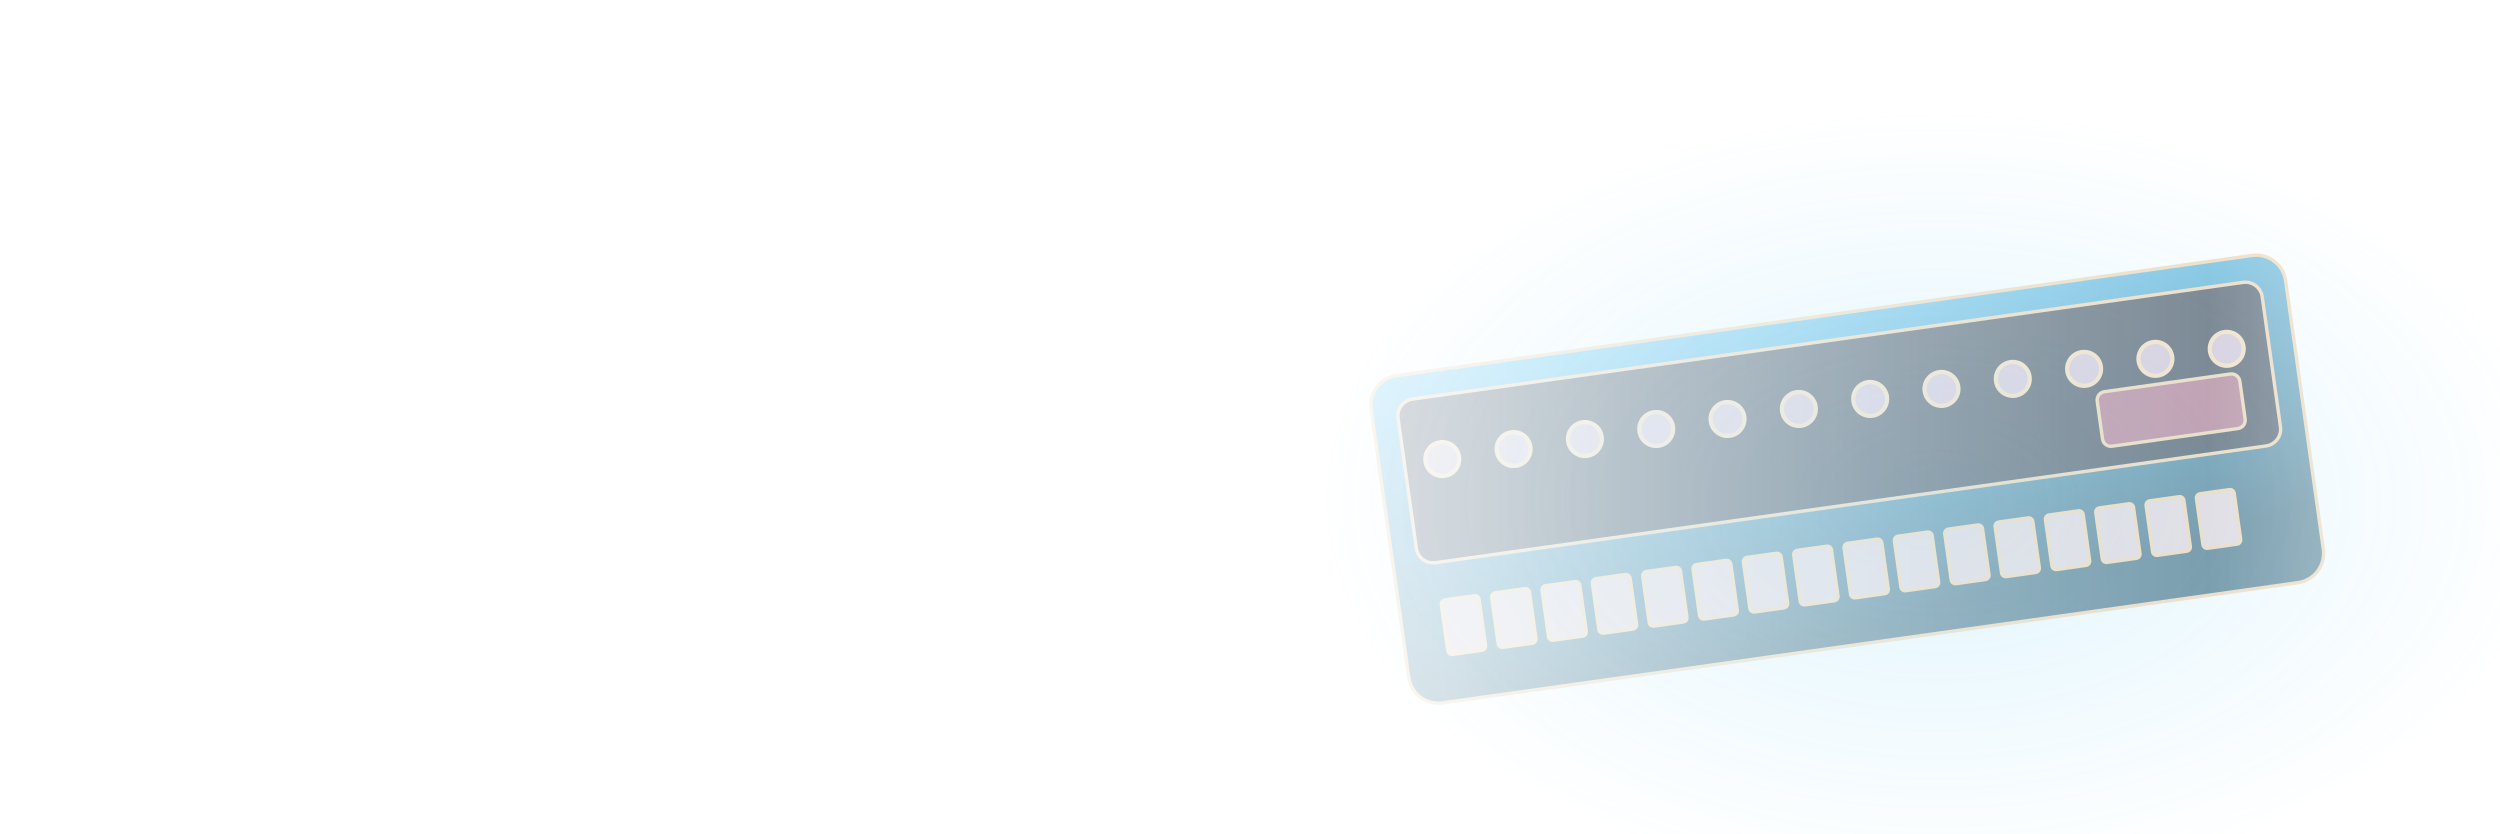
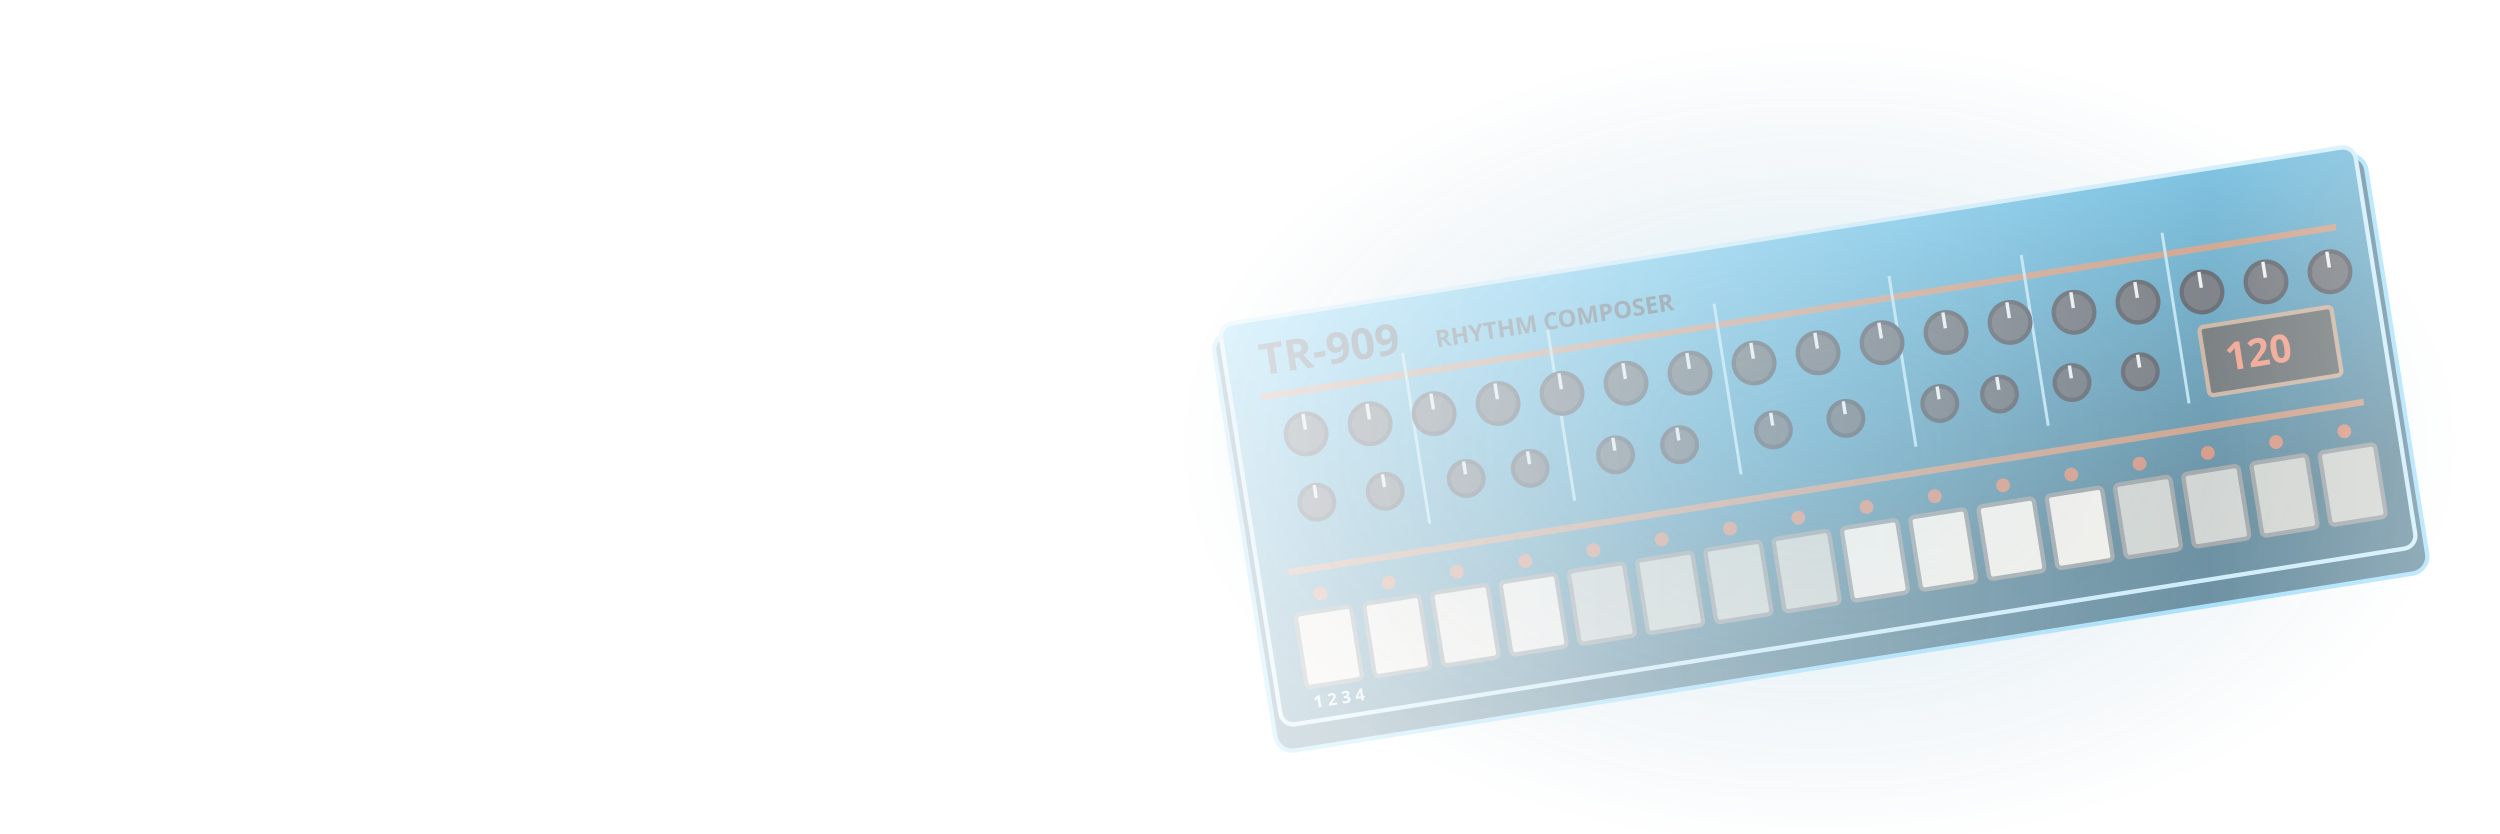
<svg xmlns="http://www.w3.org/2000/svg" viewBox="0 0 360 120">
  <defs>
-     <linearGradient id="metal" x2=".34" y2="1" gradientUnits="objectBoundingBox">
+     <linearGradient id="wood" x1="0%" y1="0%" x2="38%" y2="100%">
      <stop stop-color="#38bdf8" />
      <stop offset="1" stop-color="#18516b" />
    </linearGradient>
+     <radialGradient id="halo">
+       <stop stop-color="#38bdf8" stop-opacity=".18" />
+       <stop offset="1" stop-color="#18516b" stop-opacity="0" />
+     </radialGradient>
    <linearGradient id="fade">
-       <stop offset=".32" stop-color="white" stop-opacity="0" />
-       <stop offset=".58" stop-color="white" stop-opacity=".18" />
-       <stop offset=".88" stop-color="white" stop-opacity=".54" />
-       <stop offset="1" stop-color="white" stop-opacity=".22" />
+       <stop offset=".33" stop-color="white" stop-opacity="0" />
+       <stop offset=".61" stop-color="white" stop-opacity=".27" />
+       <stop offset=".88" stop-color="white" stop-opacity=".61" />
+       <stop offset="1" stop-color="white" stop-opacity=".42" />
    </linearGradient>
-     <radialGradient id="halo">
-       <stop stop-color="#38bdf8" stop-opacity=".16" />
-       <stop offset="1" stop-color="#38bdf8" stop-opacity="0" />
-     </radialGradient>
-     <mask id="reveal" maskUnits="userSpaceOnUse" x="0" y="0" width="360" height="120">
+     <mask id="reveal" maskUnits="userSpaceOnUse">
      <rect width="360" height="120" fill="url(#fade)" />
    </mask>
  </defs>
-   <ellipse cx="279" cy="72" rx="89" ry="56" fill="url(#halo)" />
+   <ellipse cx="262" cy="64" rx="92" ry="58" fill="url(#halo)" stroke="none" />
  <g mask="url(#reveal)">
-     <g transform="translate(266 69) scale(.61)">
-       <g transform="rotate(-8)">
-         <rect x="-109" y="-39" width="218" height="78" rx="7" fill="url(#metal)" stroke="#e7c99d" stroke-width=".8" />
-         <rect x="-103" y="-33" width="206" height="39" rx="4" fill="#182b3e" stroke="#e7c99d" stroke-width=".8" />
-         <ellipse cx="-94" cy="-18" rx="4" ry="4" fill="#c2b3c9" stroke="#edd2a9" stroke-width="1" />
-         <ellipse cx="-77" cy="-18" rx="4" ry="4" fill="#c2b3c9" stroke="#edd2a9" stroke-width="1" />
-         <ellipse cx="-60" cy="-18" rx="4" ry="4" fill="#c2b3c9" stroke="#edd2a9" stroke-width="1" />
-         <ellipse cx="-43" cy="-18" rx="4" ry="4" fill="#c2b3c9" stroke="#edd2a9" stroke-width="1" />
-         <ellipse cx="-26" cy="-18" rx="4" ry="4" fill="#c2b3c9" stroke="#edd2a9" stroke-width="1" />
-         <ellipse cx="-9" cy="-18" rx="4" ry="4" fill="#c2b3c9" stroke="#edd2a9" stroke-width="1" />
-         <ellipse cx="8" cy="-18" rx="4" ry="4" fill="#c2b3c9" stroke="#edd2a9" stroke-width="1" />
-         <ellipse cx="25" cy="-18" rx="4" ry="4" fill="#c2b3c9" stroke="#edd2a9" stroke-width="1" />
-         <ellipse cx="42" cy="-18" rx="4" ry="4" fill="#c2b3c9" stroke="#edd2a9" stroke-width="1" />
-         <ellipse cx="59" cy="-18" rx="4" ry="4" fill="#c2b3c9" stroke="#edd2a9" stroke-width="1" />
-         <ellipse cx="76" cy="-18" rx="4" ry="4" fill="#c2b3c9" stroke="#edd2a9" stroke-width="1" />
-         <ellipse cx="93" cy="-18" rx="4" ry="4" fill="#c2b3c9" stroke="#edd2a9" stroke-width="1" />
-         <rect x="-99" y="15" width="9" height="13" rx="1" fill="#d5c9d1" stroke="#e7c99d" stroke-width=".8" />
-         <rect x="-87" y="15" width="9" height="13" rx="1" fill="#d5c9d1" stroke="#e7c99d" stroke-width=".8" />
-         <rect x="-75" y="15" width="9" height="13" rx="1" fill="#d5c9d1" stroke="#e7c99d" stroke-width=".8" />
-         <rect x="-63" y="15" width="9" height="13" rx="1" fill="#d5c9d1" stroke="#e7c99d" stroke-width=".8" />
-         <rect x="-51" y="15" width="9" height="13" rx="1" fill="#d5c9d1" stroke="#e7c99d" stroke-width=".8" />
-         <rect x="-39" y="15" width="9" height="13" rx="1" fill="#d5c9d1" stroke="#e7c99d" stroke-width=".8" />
-         <rect x="-27" y="15" width="9" height="13" rx="1" fill="#d5c9d1" stroke="#e7c99d" stroke-width=".8" />
-         <rect x="-15" y="15" width="9" height="13" rx="1" fill="#d5c9d1" stroke="#e7c99d" stroke-width=".8" />
-         <rect x="-3" y="15" width="9" height="13" rx="1" fill="#d5c9d1" stroke="#e7c99d" stroke-width=".8" />
-         <rect x="9" y="15" width="9" height="13" rx="1" fill="#d5c9d1" stroke="#e7c99d" stroke-width=".8" />
-         <rect x="21" y="15" width="9" height="13" rx="1" fill="#d5c9d1" stroke="#e7c99d" stroke-width=".8" />
-         <rect x="33" y="15" width="9" height="13" rx="1" fill="#d5c9d1" stroke="#e7c99d" stroke-width=".8" />
-         <rect x="45" y="15" width="9" height="13" rx="1" fill="#d5c9d1" stroke="#e7c99d" stroke-width=".8" />
-         <rect x="57" y="15" width="9" height="13" rx="1" fill="#d5c9d1" stroke="#e7c99d" stroke-width=".8" />
-         <rect x="69" y="15" width="9" height="13" rx="1" fill="#d5c9d1" stroke="#e7c99d" stroke-width=".8" />
-         <rect x="81" y="15" width="9" height="13" rx="1" fill="#d5c9d1" stroke="#e7c99d" stroke-width=".8" />
-         <rect x="61" y="-12" width="34" height="13" rx="2" fill="#985a75" stroke="#e7c99d" stroke-width=".8" />
-       </g>
+     <g transform="translate(262 64) rotate(-9) scale(0.622)">
+       <rect x="-135" y="-47" width="270" height="98" rx="4" fill="#18516b" stroke="#7dd3fc" />
+       <rect x="-133" y="-49" width="266" height="94" rx="3" fill="url(#wood)" stroke="#bae6fd" />
+       <text x="-125" y="-36" font-family="sans-serif" font-weight="700" font-size="10" fill="#283747">TR-909</text>
+       <text x="-84" y="-36" font-family="sans-serif" font-weight="700" font-size="5.5" fill="#283747">RHYTHM COMPOSER</text>
+       <path d="M-126-31H126M-126 10H126" fill="none" stroke="#ba7654" stroke-width="1.5" />
+       <path d="M-92-36v40" fill="none" stroke="#a4d9eb" stroke-width="0.7" />
+       <path d="M-58-36v40" fill="none" stroke="#a4d9eb" stroke-width="0.7" />
+       <path d="M-19-36v40" fill="none" stroke="#a4d9eb" stroke-width="0.7" />
+       <path d="M22-36v40" fill="none" stroke="#a4d9eb" stroke-width="0.7" />
+       <path d="M53-36v40" fill="none" stroke="#a4d9eb" stroke-width="0.7" />
+       <path d="M86-36v40" fill="none" stroke="#a4d9eb" stroke-width="0.7" />
+       <ellipse cx="-117" cy="-21" rx="4.7" ry="4.7" fill="#373b43" stroke="#161b27" />
+       <path d="M-117 -22v-3.7" fill="none" stroke="#ebeced" stroke-width="0.8" />
+       <ellipse cx="-102" cy="-21" rx="4.7" ry="4.7" fill="#373b43" stroke="#161b27" />
+       <path d="M-102 -22v-3.7" fill="none" stroke="#ebeced" stroke-width="0.8" />
+       <ellipse cx="-87" cy="-21" rx="4.7" ry="4.7" fill="#373b43" stroke="#161b27" />
+       <path d="M-87 -22v-3.7" fill="none" stroke="#ebeced" stroke-width="0.8" />
+       <ellipse cx="-72" cy="-21" rx="4.7" ry="4.7" fill="#373b43" stroke="#161b27" />
+       <path d="M-72 -22v-3.7" fill="none" stroke="#ebeced" stroke-width="0.8" />
+       <ellipse cx="-57" cy="-21" rx="4.7" ry="4.7" fill="#373b43" stroke="#161b27" />
+       <path d="M-57 -22v-3.7" fill="none" stroke="#ebeced" stroke-width="0.8" />
+       <ellipse cx="-42" cy="-21" rx="4.7" ry="4.7" fill="#373b43" stroke="#161b27" />
+       <path d="M-42 -22v-3.7" fill="none" stroke="#ebeced" stroke-width="0.8" />
+       <ellipse cx="-27" cy="-21" rx="4.7" ry="4.7" fill="#373b43" stroke="#161b27" />
+       <path d="M-27 -22v-3.7" fill="none" stroke="#ebeced" stroke-width="0.8" />
+       <ellipse cx="-12" cy="-21" rx="4.7" ry="4.7" fill="#373b43" stroke="#161b27" />
+       <path d="M-12 -22v-3.7" fill="none" stroke="#ebeced" stroke-width="0.8" />
+       <ellipse cx="3" cy="-21" rx="4.7" ry="4.7" fill="#373b43" stroke="#161b27" />
+       <path d="M3 -22v-3.7" fill="none" stroke="#ebeced" stroke-width="0.8" />
+       <ellipse cx="18" cy="-21" rx="4.7" ry="4.7" fill="#373b43" stroke="#161b27" />
+       <path d="M18 -22v-3.7" fill="none" stroke="#ebeced" stroke-width="0.8" />
+       <ellipse cx="33" cy="-21" rx="4.7" ry="4.7" fill="#373b43" stroke="#161b27" />
+       <path d="M33 -22v-3.7" fill="none" stroke="#ebeced" stroke-width="0.8" />
+       <ellipse cx="48" cy="-21" rx="4.7" ry="4.7" fill="#373b43" stroke="#161b27" />
+       <path d="M48 -22v-3.7" fill="none" stroke="#ebeced" stroke-width="0.8" />
+       <ellipse cx="63" cy="-21" rx="4.7" ry="4.7" fill="#373b43" stroke="#161b27" />
+       <path d="M63 -22v-3.7" fill="none" stroke="#ebeced" stroke-width="0.8" />
+       <ellipse cx="78" cy="-21" rx="4.7" ry="4.7" fill="#373b43" stroke="#161b27" />
+       <path d="M78 -22v-3.7" fill="none" stroke="#ebeced" stroke-width="0.8" />
+       <ellipse cx="93" cy="-21" rx="4.7" ry="4.7" fill="#373b43" stroke="#161b27" />
+       <path d="M93 -22v-3.7" fill="none" stroke="#ebeced" stroke-width="0.8" />
+       <ellipse cx="108" cy="-21" rx="4.7" ry="4.7" fill="#373b43" stroke="#161b27" />
+       <path d="M108 -22v-3.7" fill="none" stroke="#ebeced" stroke-width="0.8" />
+       <ellipse cx="123" cy="-21" rx="4.7" ry="4.7" fill="#373b43" stroke="#161b27" />
+       <path d="M123 -22v-3.7" fill="none" stroke="#ebeced" stroke-width="0.8" />
+       <ellipse cx="-117" cy="-5" rx="4" ry="4" fill="#373b43" stroke="#161b27" />
+       <path d="M-117 -6v-3" fill="none" stroke="#ebeced" stroke-width="0.8" />
+       <ellipse cx="-101" cy="-5" rx="4" ry="4" fill="#373b43" stroke="#161b27" />
+       <path d="M-101 -6v-3" fill="none" stroke="#ebeced" stroke-width="0.8" />
+       <ellipse cx="-82" cy="-5" rx="4" ry="4" fill="#373b43" stroke="#161b27" />
+       <path d="M-82 -6v-3" fill="none" stroke="#ebeced" stroke-width="0.8" />
+       <ellipse cx="-67" cy="-5" rx="4" ry="4" fill="#373b43" stroke="#161b27" />
+       <path d="M-67 -6v-3" fill="none" stroke="#ebeced" stroke-width="0.8" />
+       <ellipse cx="-47" cy="-5" rx="4" ry="4" fill="#373b43" stroke="#161b27" />
+       <path d="M-47 -6v-3" fill="none" stroke="#ebeced" stroke-width="0.8" />
+       <ellipse cx="-32" cy="-5" rx="4" ry="4" fill="#373b43" stroke="#161b27" />
+       <path d="M-32 -6v-3" fill="none" stroke="#ebeced" stroke-width="0.8" />
+       <ellipse cx="-10" cy="-5" rx="4" ry="4" fill="#373b43" stroke="#161b27" />
+       <path d="M-10 -6v-3" fill="none" stroke="#ebeced" stroke-width="0.8" />
+       <ellipse cx="7" cy="-5" rx="4" ry="4" fill="#373b43" stroke="#161b27" />
+       <path d="M7 -6v-3" fill="none" stroke="#ebeced" stroke-width="0.8" />
+       <ellipse cx="29" cy="-5" rx="4" ry="4" fill="#373b43" stroke="#161b27" />
+       <path d="M29 -6v-3" fill="none" stroke="#ebeced" stroke-width="0.8" />
+       <ellipse cx="43" cy="-5" rx="4" ry="4" fill="#373b43" stroke="#161b27" />
+       <path d="M43 -6v-3" fill="none" stroke="#ebeced" stroke-width="0.8" />
+       <ellipse cx="60" cy="-5" rx="4" ry="4" fill="#373b43" stroke="#161b27" />
+       <path d="M60 -6v-3" fill="none" stroke="#ebeced" stroke-width="0.8" />
+       <ellipse cx="76" cy="-5" rx="4" ry="4" fill="#373b43" stroke="#161b27" />
+       <path d="M76 -6v-3" fill="none" stroke="#ebeced" stroke-width="0.8" />
+       <rect x="91" y="-13" width="31" height="16" rx="1" fill="#31383a" stroke="#b89376" />
+       <text x="96" y="-2" font-family="sans-serif" font-weight="700" font-size="9" fill="#f17959">120</text>
+       <rect x="-126" y="20" width="13" height="17" rx="1" fill="#f2ebe1" stroke="#727b7e" />
+       <ellipse cx="-119.5" cy="16" rx="1.6" ry="1.6" fill="#c86748" stroke="none" />
+       <rect x="-110" y="20" width="13" height="17" rx="1" fill="#f2ebe1" stroke="#727b7e" />
+       <ellipse cx="-103.5" cy="16" rx="1.6" ry="1.6" fill="#c86748" stroke="none" />
+       <rect x="-94" y="20" width="13" height="17" rx="1" fill="#f2ebe1" stroke="#727b7e" />
+       <ellipse cx="-87.5" cy="16" rx="1.6" ry="1.6" fill="#c86748" stroke="none" />
+       <rect x="-78" y="20" width="13" height="17" rx="1" fill="#f2ebe1" stroke="#727b7e" />
+       <ellipse cx="-71.5" cy="16" rx="1.6" ry="1.6" fill="#c86748" stroke="none" />
+       <rect x="-62" y="20" width="13" height="17" rx="1" fill="#bfc2bc" stroke="#727b7e" />
+       <ellipse cx="-55.5" cy="16" rx="1.6" ry="1.6" fill="#c86748" stroke="none" />
+       <rect x="-46" y="20" width="13" height="17" rx="1" fill="#bfc2bc" stroke="#727b7e" />
+       <ellipse cx="-39.5" cy="16" rx="1.6" ry="1.6" fill="#c86748" stroke="none" />
+       <rect x="-30" y="20" width="13" height="17" rx="1" fill="#bfc2bc" stroke="#727b7e" />
+       <ellipse cx="-23.5" cy="16" rx="1.6" ry="1.6" fill="#c86748" stroke="none" />
+       <rect x="-14" y="20" width="13" height="17" rx="1" fill="#bfc2bc" stroke="#727b7e" />
+       <ellipse cx="-7.5" cy="16" rx="1.6" ry="1.6" fill="#c86748" stroke="none" />
+       <rect x="2" y="20" width="13" height="17" rx="1" fill="#f2ebe1" stroke="#727b7e" />
+       <ellipse cx="8.5" cy="16" rx="1.6" ry="1.6" fill="#c86748" stroke="none" />
+       <rect x="18" y="20" width="13" height="17" rx="1" fill="#f2ebe1" stroke="#727b7e" />
+       <ellipse cx="24.5" cy="16" rx="1.6" ry="1.6" fill="#c86748" stroke="none" />
+       <rect x="34" y="20" width="13" height="17" rx="1" fill="#f2ebe1" stroke="#727b7e" />
+       <ellipse cx="40.5" cy="16" rx="1.6" ry="1.6" fill="#c86748" stroke="none" />
+       <rect x="50" y="20" width="13" height="17" rx="1" fill="#f2ebe1" stroke="#727b7e" />
+       <ellipse cx="56.5" cy="16" rx="1.6" ry="1.6" fill="#c86748" stroke="none" />
+       <rect x="66" y="20" width="13" height="17" rx="1" fill="#bfc2bc" stroke="#727b7e" />
+       <ellipse cx="72.5" cy="16" rx="1.6" ry="1.6" fill="#c86748" stroke="none" />
+       <rect x="82" y="20" width="13" height="17" rx="1" fill="#bfc2bc" stroke="#727b7e" />
+       <ellipse cx="88.5" cy="16" rx="1.6" ry="1.6" fill="#c86748" stroke="none" />
+       <rect x="98" y="20" width="13" height="17" rx="1" fill="#bfc2bc" stroke="#727b7e" />
+       <ellipse cx="104.5" cy="16" rx="1.6" ry="1.6" fill="#c86748" stroke="none" />
+       <rect x="114" y="20" width="13" height="17" rx="1" fill="#bfc2bc" stroke="#727b7e" />
+       <ellipse cx="120.5" cy="16" rx="1.6" ry="1.6" fill="#c86748" stroke="none" />
+       <text x="-125" y="42" font-family="sans-serif" font-weight="700" font-size="3.9" fill="#e0f2fe">1                 2                 3                 4</text>
    </g>
  </g>
</svg>
